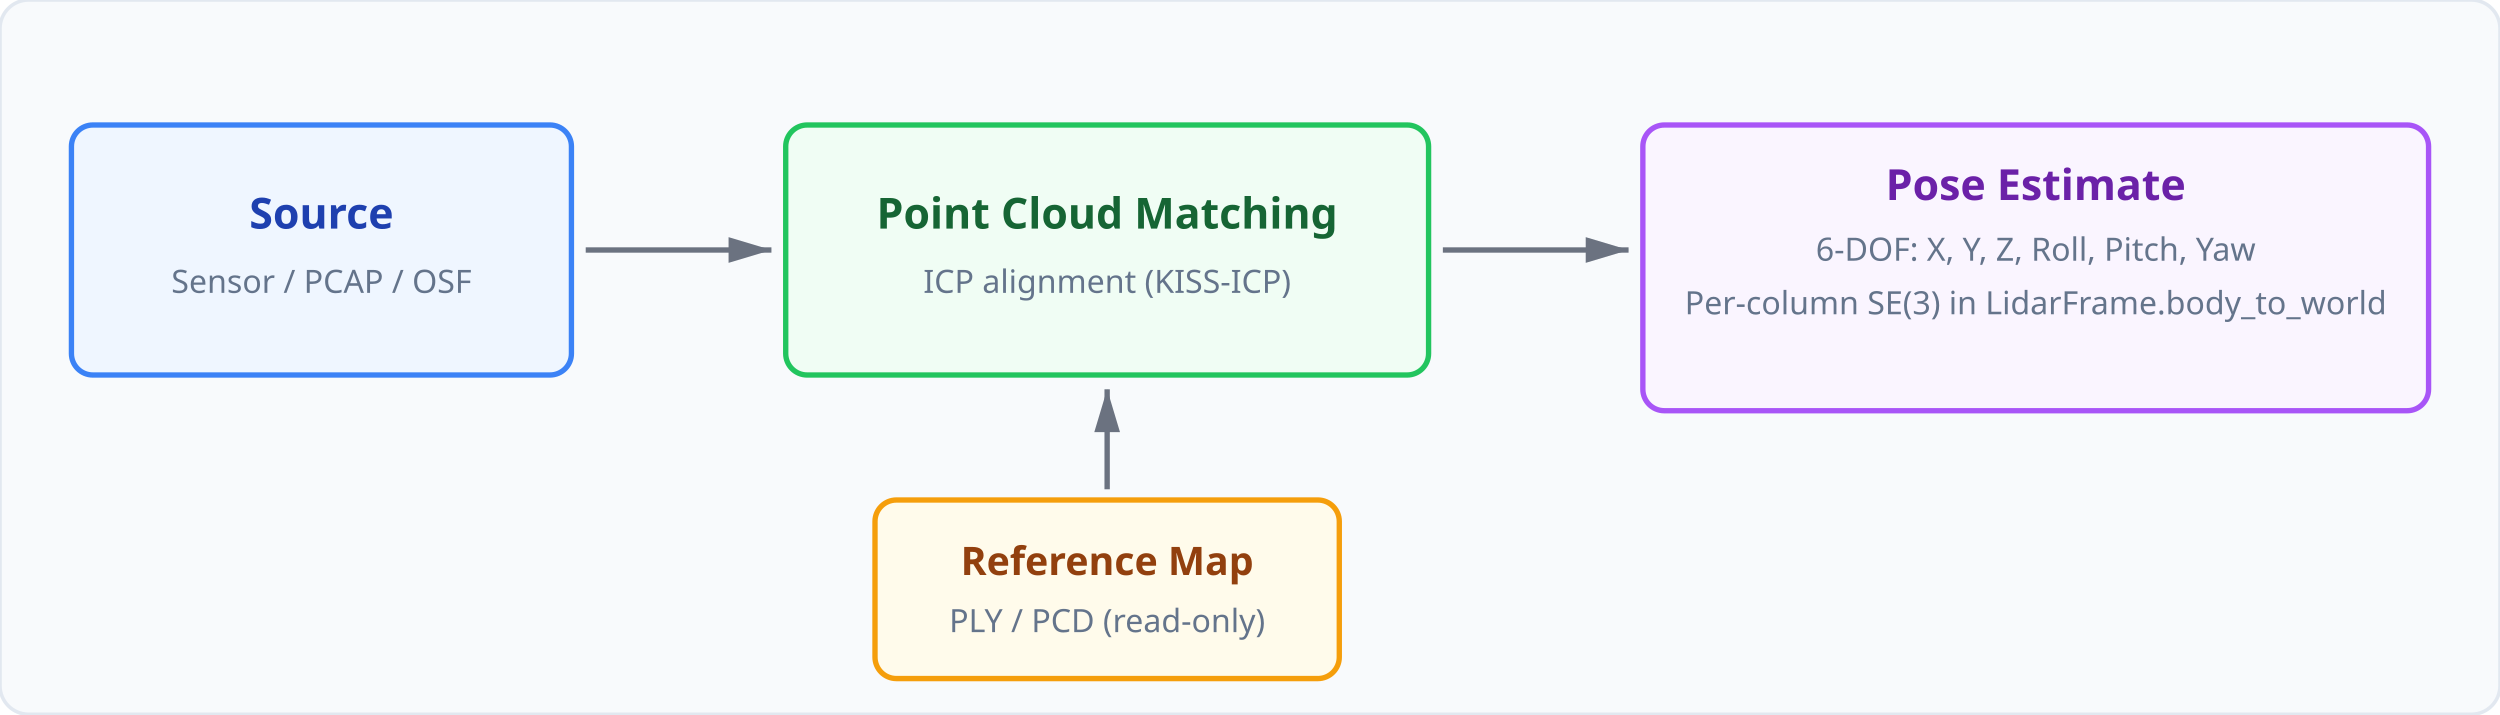
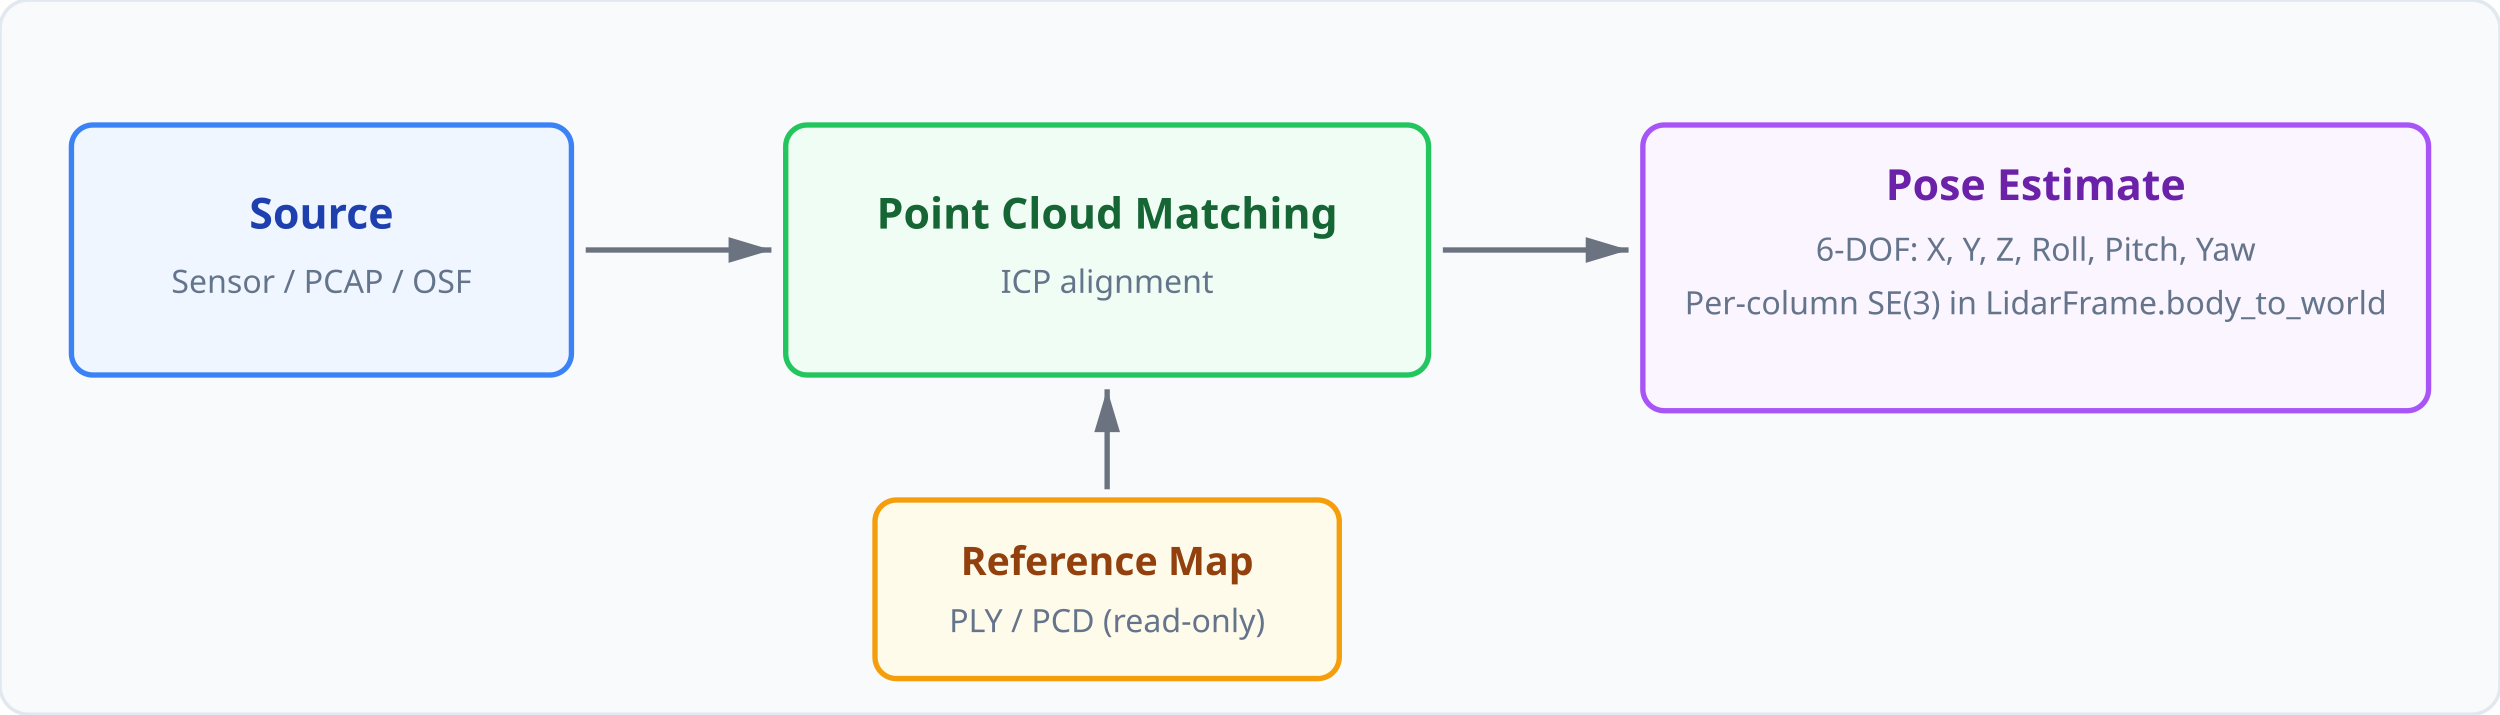
<svg xmlns="http://www.w3.org/2000/svg" width="700" height="200" viewBox="0 0 700 200" font-family="system-ui,sans-serif">
  <defs>
    <marker id="arr" viewBox="0 0 10 6" refX="10" refY="3" markerWidth="8" markerHeight="6" orient="auto-start-reverse">
      <path d="M0,0 L10,3 L0,6z" fill="#6B7280" />
    </marker>
  </defs>
  <rect width="700" height="200" rx="8" fill="#F8FAFC" stroke="#E2E8F0" stroke-width="1" />
  <rect x="20" y="35" width="140" height="70" rx="6" fill="#EFF6FF" stroke="#3B82F6" stroke-width="1.5" />
  <text x="90" y="64" text-anchor="middle" font-size="12" font-weight="600" fill="#1E40AF">Source</text>
  <text x="90" y="82" text-anchor="middle" font-size="9" fill="#64748B">Sensor / PCAP / OSF</text>
  <line x1="164" y1="70" x2="216" y2="70" stroke="#6B7280" stroke-width="1.5" marker-end="url(#arr)" />
  <rect x="220" y="35" width="180" height="70" rx="6" fill="#F0FDF4" stroke="#22C55E" stroke-width="1.5" />
  <text x="310" y="64" text-anchor="middle" font-size="12" font-weight="600" fill="#166534">Point Cloud Matching</text>
-   <text x="310" y="82" text-anchor="middle" font-size="9" fill="#64748B">ICP alignment (KISS-ICP)</text>
+   <text x="310" y="82" text-anchor="middle" font-size="9" fill="#64748B">ICP alignment</text>
  <line x1="404" y1="70" x2="456" y2="70" stroke="#6B7280" stroke-width="1.5" marker-end="url(#arr)" />
  <rect x="460" y="35" width="220" height="80" rx="6" fill="#FAF5FF" stroke="#A855F7" stroke-width="1.5" />
  <text x="570" y="56" text-anchor="middle" font-size="12" font-weight="600" fill="#6B21A8">Pose Estimate</text>
  <text x="570" y="73" text-anchor="middle" font-size="9" fill="#64748B">6-DOF: X, Y, Z, Roll, Pitch, Yaw</text>
  <text x="570" y="88" text-anchor="middle" font-size="9" fill="#64748B">Per-column SE(3) in LidarFrame.body_to_world</text>
  <rect x="245" y="140" width="130" height="50" rx="6" fill="#FFFBEB" stroke="#F59E0B" stroke-width="1.5" />
  <text x="310" y="161" text-anchor="middle" font-size="11" font-weight="600" fill="#92400E">Reference Map</text>
  <text x="310" y="177" text-anchor="middle" font-size="9" fill="#64748B">PLY / PCD (read-only)</text>
  <line x1="310" y1="137" x2="310" y2="109" stroke="#6B7280" stroke-width="1.5" marker-end="url(#arr)" />
</svg>
